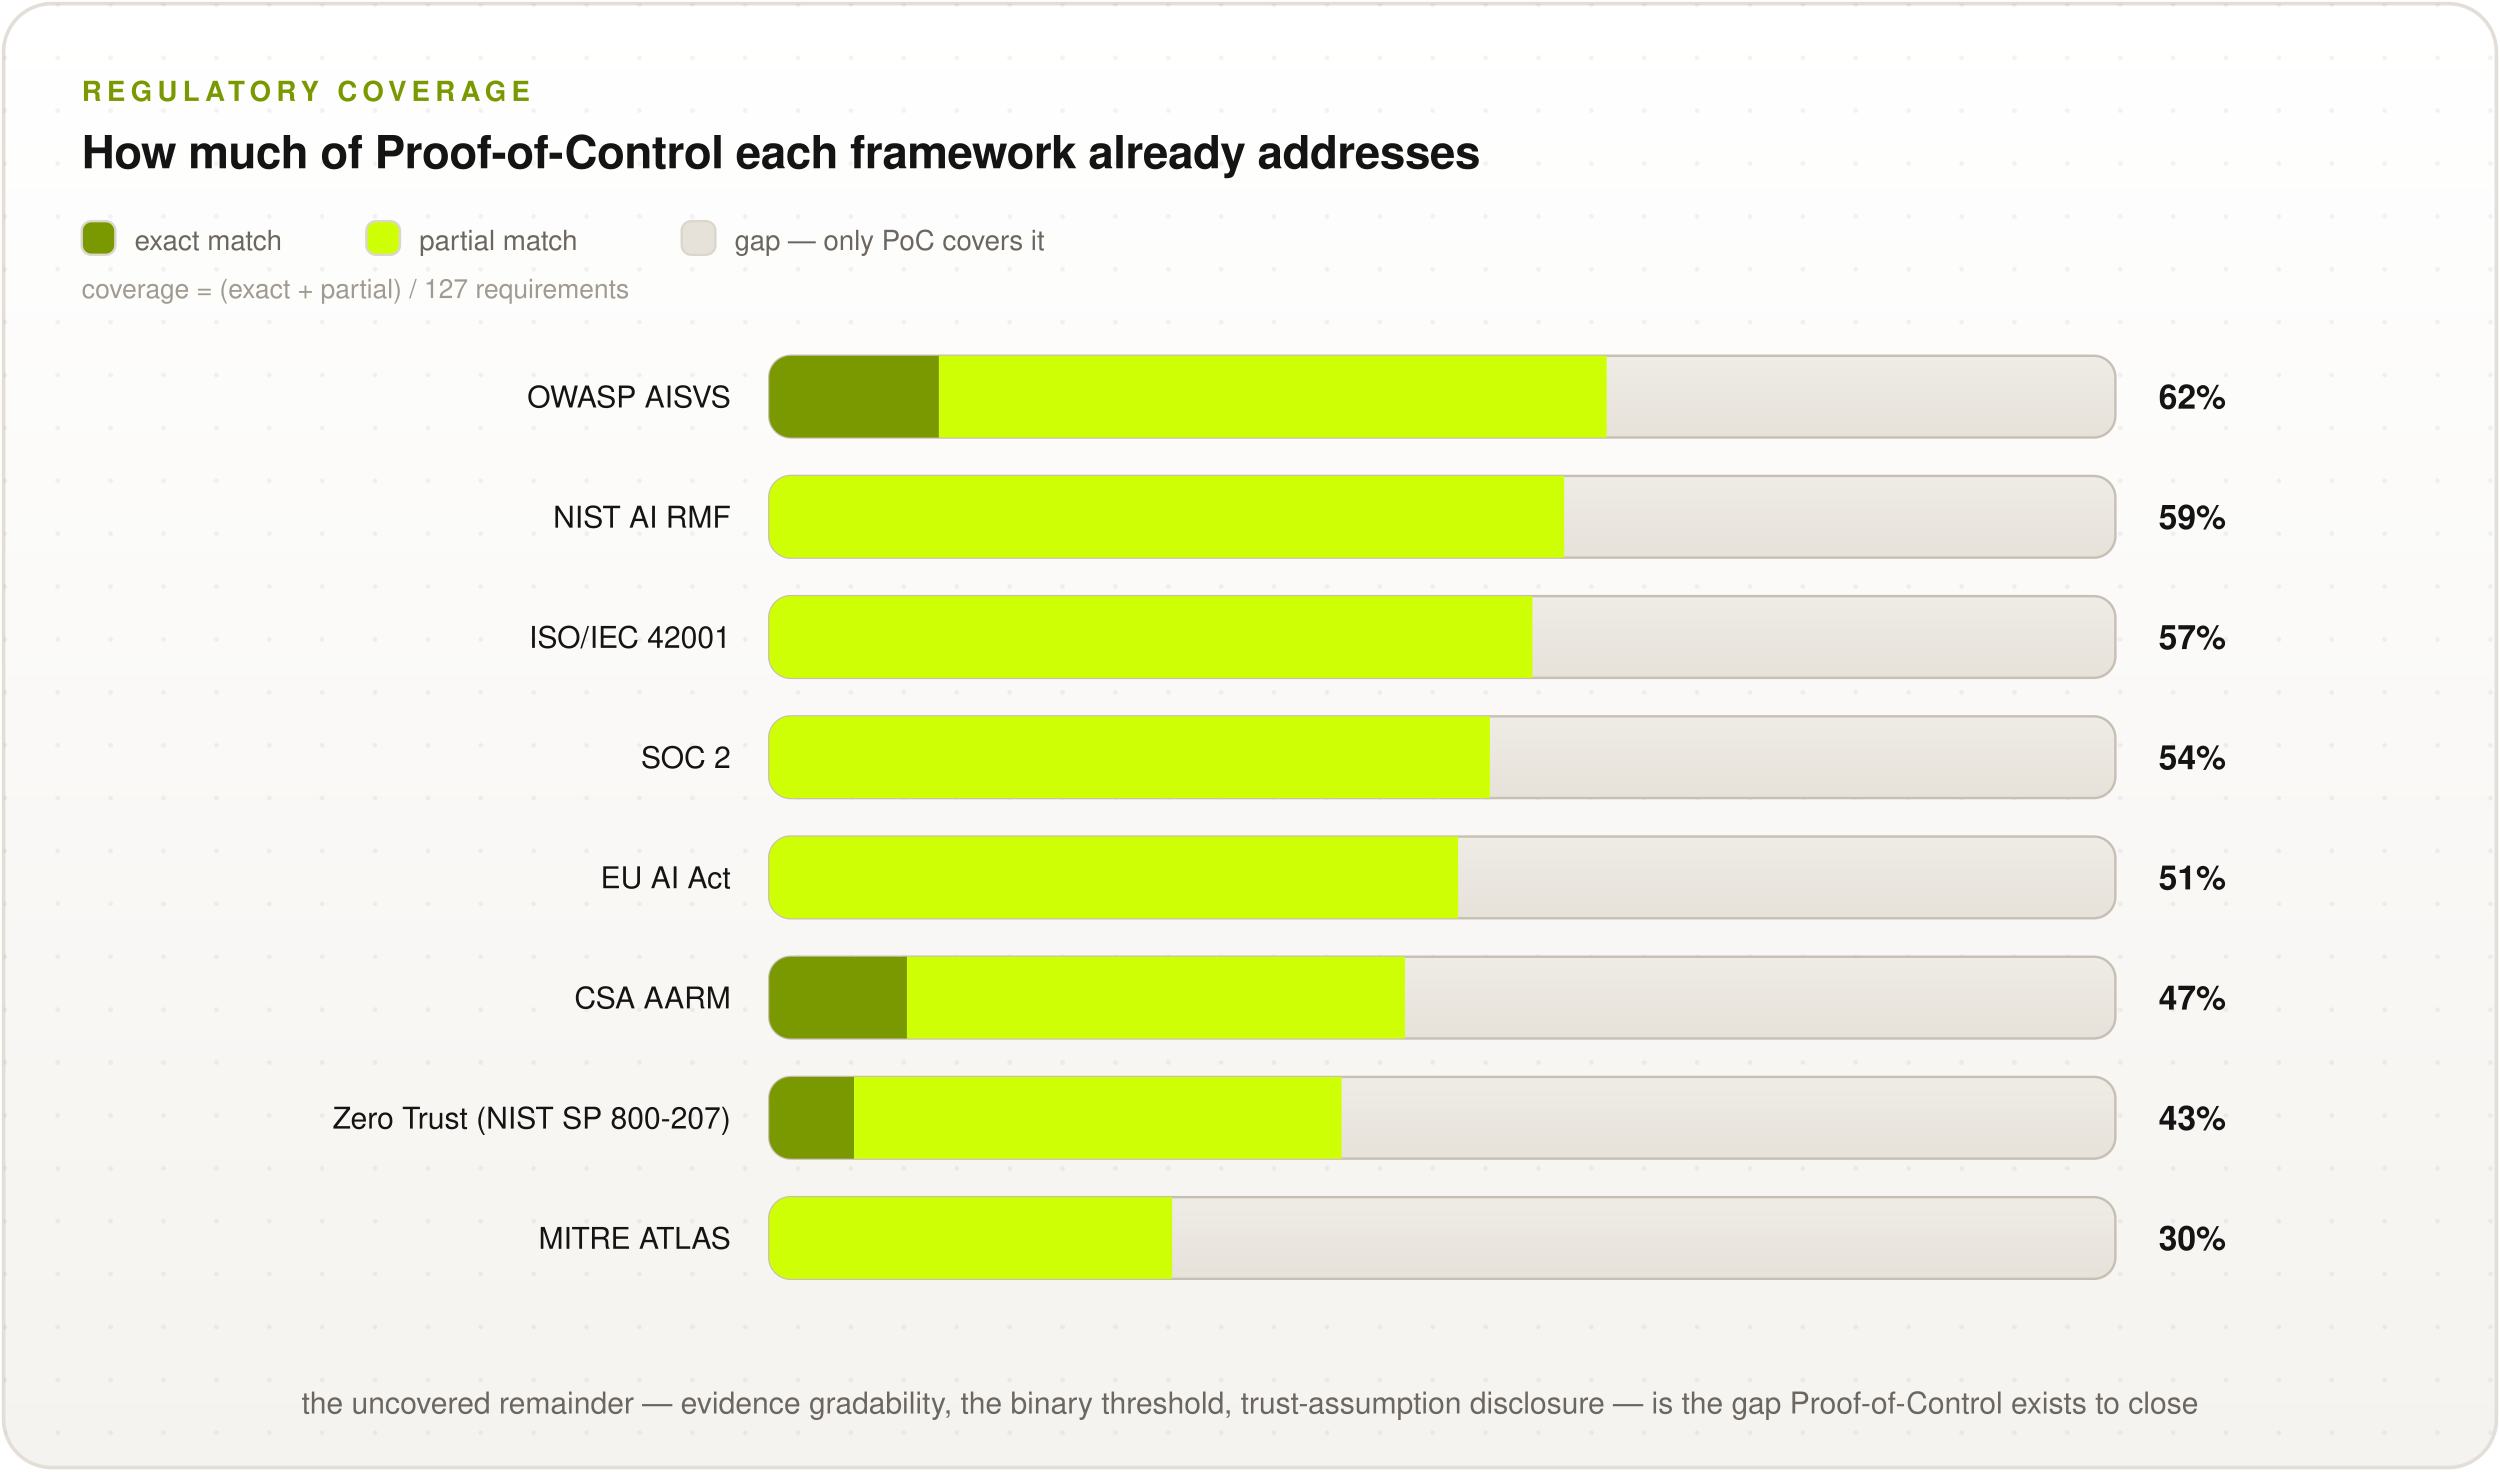
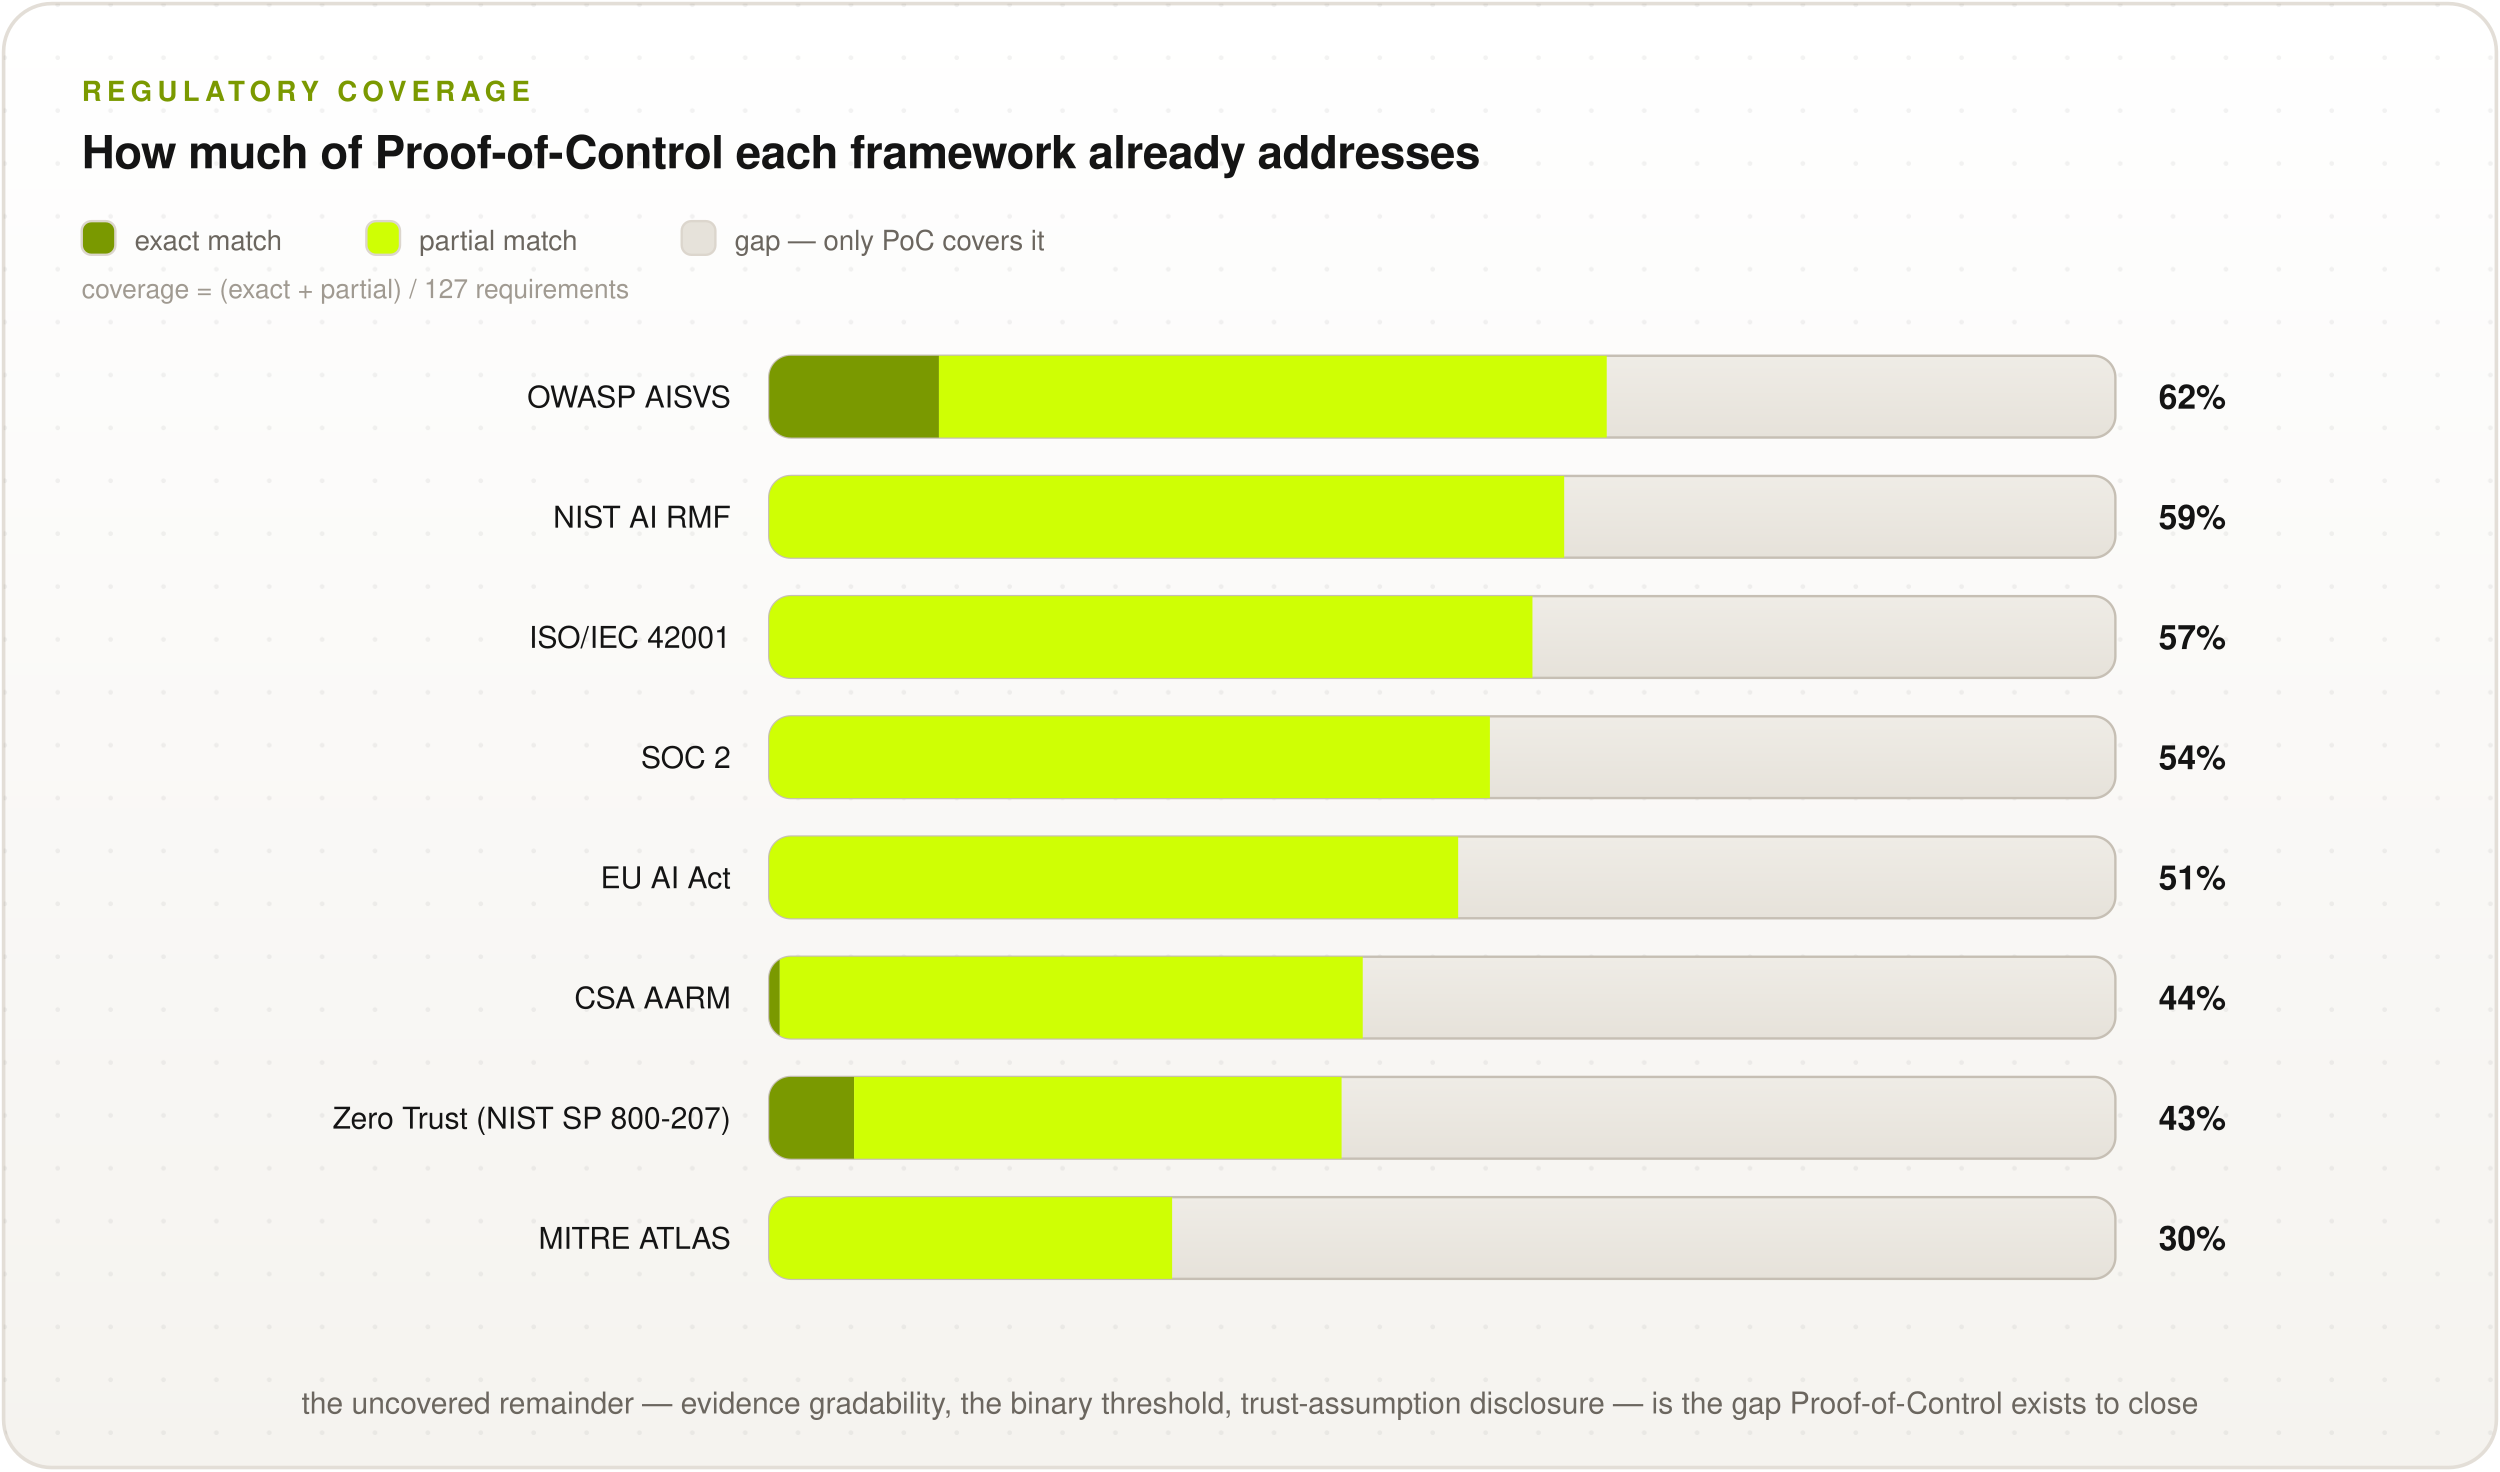
<svg xmlns="http://www.w3.org/2000/svg" width="1040" height="612" viewBox="0 0 1040 612" font-family="Montserrat,'Source Sans 3',-apple-system,'Segoe UI',Helvetica,Arial,sans-serif">
  <defs>
    <linearGradient id="gPanel" x1="0" y1="0" x2="0" y2="1">
      <stop offset="0" stop-color="#ffffff" />
      <stop offset="1" stop-color="#f5f3ef" />
    </linearGradient>
    <linearGradient id="gCard" x1="0" y1="0" x2="0" y2="1">
      <stop offset="0" stop-color="#ffffff" />
      <stop offset="1" stop-color="#f8f6f3" />
    </linearGradient>
    <linearGradient id="gWarm" x1="0" y1="0" x2="0" y2="1">
      <stop offset="0" stop-color="#efece6" />
      <stop offset="1" stop-color="#e6e2da" />
    </linearGradient>
    <linearGradient id="gLime" x1="0" y1="0" x2="0" y2="1">
      <stop offset="0" stop-color="#e4ff5c" />
      <stop offset="1" stop-color="#cfff04" />
    </linearGradient>
    <linearGradient id="gTint" x1="0" y1="0" x2="0" y2="1">
      <stop offset="0" stop-color="#f8ffd8" />
      <stop offset="1" stop-color="#eeffa8" />
    </linearGradient>
    <linearGradient id="gRed" x1="0" y1="0" x2="0" y2="1">
      <stop offset="0" stop-color="#ffeced" />
      <stop offset="1" stop-color="#ffdcde" />
    </linearGradient>
    <linearGradient id="gInk" x1="0" y1="0" x2="0" y2="1">
      <stop offset="0" stop-color="#242424" />
      <stop offset="1" stop-color="#0a0a0a" />
    </linearGradient>
    <linearGradient id="gGate" x1="0" y1="0" x2="0" y2="1">
      <stop offset="0" stop-color="#242424" />
      <stop offset="1" stop-color="#0a0a0a" />
    </linearGradient>
    <filter id="fShadow" x="-30%" y="-30%" width="160%" height="170%">
      <feDropShadow dx="0" dy="2.5" stdDeviation="4" flood-color="#000000" flood-opacity="0.16" />
    </filter>
    <filter id="fGlow" x="-60%" y="-60%" width="220%" height="220%">
      <feDropShadow dx="0" dy="3" stdDeviation="5" flood-color="#000000" flood-opacity="0.22" />
    </filter>
    <pattern id="pGrid" width="22" height="22" patternUnits="userSpaceOnUse">
      <circle cx="2" cy="2" r="1" fill="#0a0a0a" opacity="0.05" />
    </pattern>
  </defs>
  <rect x="1.5" y="1.5" width="1037" height="609" rx="20" fill="url(#gPanel)" stroke="#e3ded7" stroke-width="1.5" />
  <rect x="1.5" y="1.5" width="1037" height="609" rx="20" fill="url(#pGrid)" />
  <text x="34" y="42" font-size="11.5" font-weight="700" letter-spacing="2.2" fill="#7a9900">REGULATORY COVERAGE</text>
  <text x="34" y="70" font-size="19" font-weight="700" letter-spacing="-0.2" fill="#141414">How much of Proof-of-Control each framework already addresses</text>
  <rect x="34" y="92" width="14" height="14" rx="4" fill="#7a9900" stroke="#dcd6cd" />
  <text x="56" y="104" font-size="11.5" fill="#6b665f" text-anchor="start">exact match</text>
  <rect x="152.4" y="92" width="14" height="14" rx="4" fill="#cfff04" stroke="#dcd6cd" />
  <text x="174.4" y="104" font-size="11.5" fill="#6b665f" text-anchor="start">partial match</text>
  <rect x="283.6" y="92" width="14" height="14" rx="4" fill="#e6e2da" stroke="#dcd6cd" />
  <text x="305.6" y="104" font-size="11.5" fill="#6b665f" text-anchor="start">gap — only PoC covers it</text>
  <text x="34" y="124" font-size="11" fill="#a09a91" text-anchor="start">coverage = (exact + partial) / 127 requirements</text>
  <text x="304" y="169.5" font-size="12.5" fill="#141414" text-anchor="end">OWASP AISVS</text>
  <clipPath id="clip0">
    <rect x="320" y="148" width="560" height="34" rx="9" />
  </clipPath>
  <rect x="320" y="148" width="560" height="34" rx="9" fill="url(#gWarm)" stroke="#c6bfb4" />
  <rect x="320" y="148" width="70.6" height="34" fill="#7a9900" clip-path="url(#clip0)" />
  <rect x="390.6" y="148" width="277.8" height="34" fill="#cfff04" clip-path="url(#clip0)" />
  <text x="898" y="170.0" font-size="14" fill="#141414" text-anchor="start" font-weight="700">62%</text>
  <text x="304" y="219.5" font-size="12.5" fill="#141414" text-anchor="end">NIST AI RMF</text>
  <clipPath id="clip1">
    <rect x="320" y="198" width="560" height="34" rx="9" />
  </clipPath>
  <rect x="320" y="198" width="560" height="34" rx="9" fill="url(#gWarm)" stroke="#c6bfb4" />
  <rect x="320.0" y="198" width="330.7" height="34" fill="#cfff04" clip-path="url(#clip1)" />
  <text x="898" y="220.0" font-size="14" fill="#141414" text-anchor="start" font-weight="700">59%</text>
  <text x="304" y="269.5" font-size="12.5" fill="#141414" text-anchor="end">ISO/IEC 42001</text>
  <clipPath id="clip2">
    <rect x="320" y="248" width="560" height="34" rx="9" />
  </clipPath>
  <rect x="320" y="248" width="560" height="34" rx="9" fill="url(#gWarm)" stroke="#c6bfb4" />
  <rect x="320.0" y="248" width="317.5" height="34" fill="#cfff04" clip-path="url(#clip2)" />
  <text x="898" y="270.0" font-size="14" fill="#141414" text-anchor="start" font-weight="700">57%</text>
  <text x="304" y="319.5" font-size="12.5" fill="#141414" text-anchor="end">SOC 2</text>
  <clipPath id="clip3">
    <rect x="320" y="298" width="560" height="34" rx="9" />
  </clipPath>
  <rect x="320" y="298" width="560" height="34" rx="9" fill="url(#gWarm)" stroke="#c6bfb4" />
  <rect x="320.0" y="298" width="299.8" height="34" fill="#cfff04" clip-path="url(#clip3)" />
  <text x="898" y="320.0" font-size="14" fill="#141414" text-anchor="start" font-weight="700">54%</text>
  <text x="304" y="369.5" font-size="12.5" fill="#141414" text-anchor="end">EU AI Act</text>
  <clipPath id="clip4">
    <rect x="320" y="348" width="560" height="34" rx="9" />
  </clipPath>
  <rect x="320" y="348" width="560" height="34" rx="9" fill="url(#gWarm)" stroke="#c6bfb4" />
  <rect x="320.0" y="348" width="286.6" height="34" fill="#cfff04" clip-path="url(#clip4)" />
  <text x="898" y="370.0" font-size="14" fill="#141414" text-anchor="start" font-weight="700">51%</text>
  <text x="304" y="419.5" font-size="12.5" fill="#141414" text-anchor="end">CSA AARM</text>
  <clipPath id="clip5">
    <rect x="320" y="398" width="560" height="34" rx="9" />
  </clipPath>
  <rect x="320" y="398" width="560" height="34" rx="9" fill="url(#gWarm)" stroke="#c6bfb4" />
-   <rect x="320" y="398" width="57.3" height="34" fill="#7a9900" clip-path="url(#clip5)" />
-   <rect x="377.3" y="398" width="207.2" height="34" fill="#cfff04" clip-path="url(#clip5)" />
-   <text x="898" y="420.0" font-size="14" fill="#141414" text-anchor="start" font-weight="700">47%</text>
+   <rect x="320" y="398" width="4.4" height="34" fill="#7a9900" clip-path="url(#clip5)" />
+   <rect x="324.4" y="398" width="242.5" height="34" fill="#cfff04" clip-path="url(#clip5)" />
+   <text x="898" y="420.0" font-size="14" fill="#141414" text-anchor="start" font-weight="700">44%</text>
  <text x="304" y="469.5" font-size="12.5" fill="#141414" text-anchor="end">Zero Trust (NIST SP 800-207)</text>
  <clipPath id="clip6">
    <rect x="320" y="448" width="560" height="34" rx="9" />
  </clipPath>
  <rect x="320" y="448" width="560" height="34" rx="9" fill="url(#gWarm)" stroke="#c6bfb4" />
  <rect x="320" y="448" width="35.3" height="34" fill="#7a9900" clip-path="url(#clip6)" />
  <rect x="355.3" y="448" width="202.8" height="34" fill="#cfff04" clip-path="url(#clip6)" />
  <text x="898" y="470.0" font-size="14" fill="#141414" text-anchor="start" font-weight="700">43%</text>
  <text x="304" y="519.5" font-size="12.5" fill="#141414" text-anchor="end">MITRE ATLAS</text>
  <clipPath id="clip7">
    <rect x="320" y="498" width="560" height="34" rx="9" />
  </clipPath>
  <rect x="320" y="498" width="560" height="34" rx="9" fill="url(#gWarm)" stroke="#c6bfb4" />
  <rect x="320.0" y="498" width="167.6" height="34" fill="#cfff04" clip-path="url(#clip7)" />
  <text x="898" y="520.0" font-size="14" fill="#141414" text-anchor="start" font-weight="700">30%</text>
  <text x="520.0" y="588" font-size="12.5" fill="#6b665f" text-anchor="middle">the uncovered remainder — evidence gradability, the binary threshold, trust-assumption disclosure — is the gap Proof-of-Control exists to close</text>
</svg>
